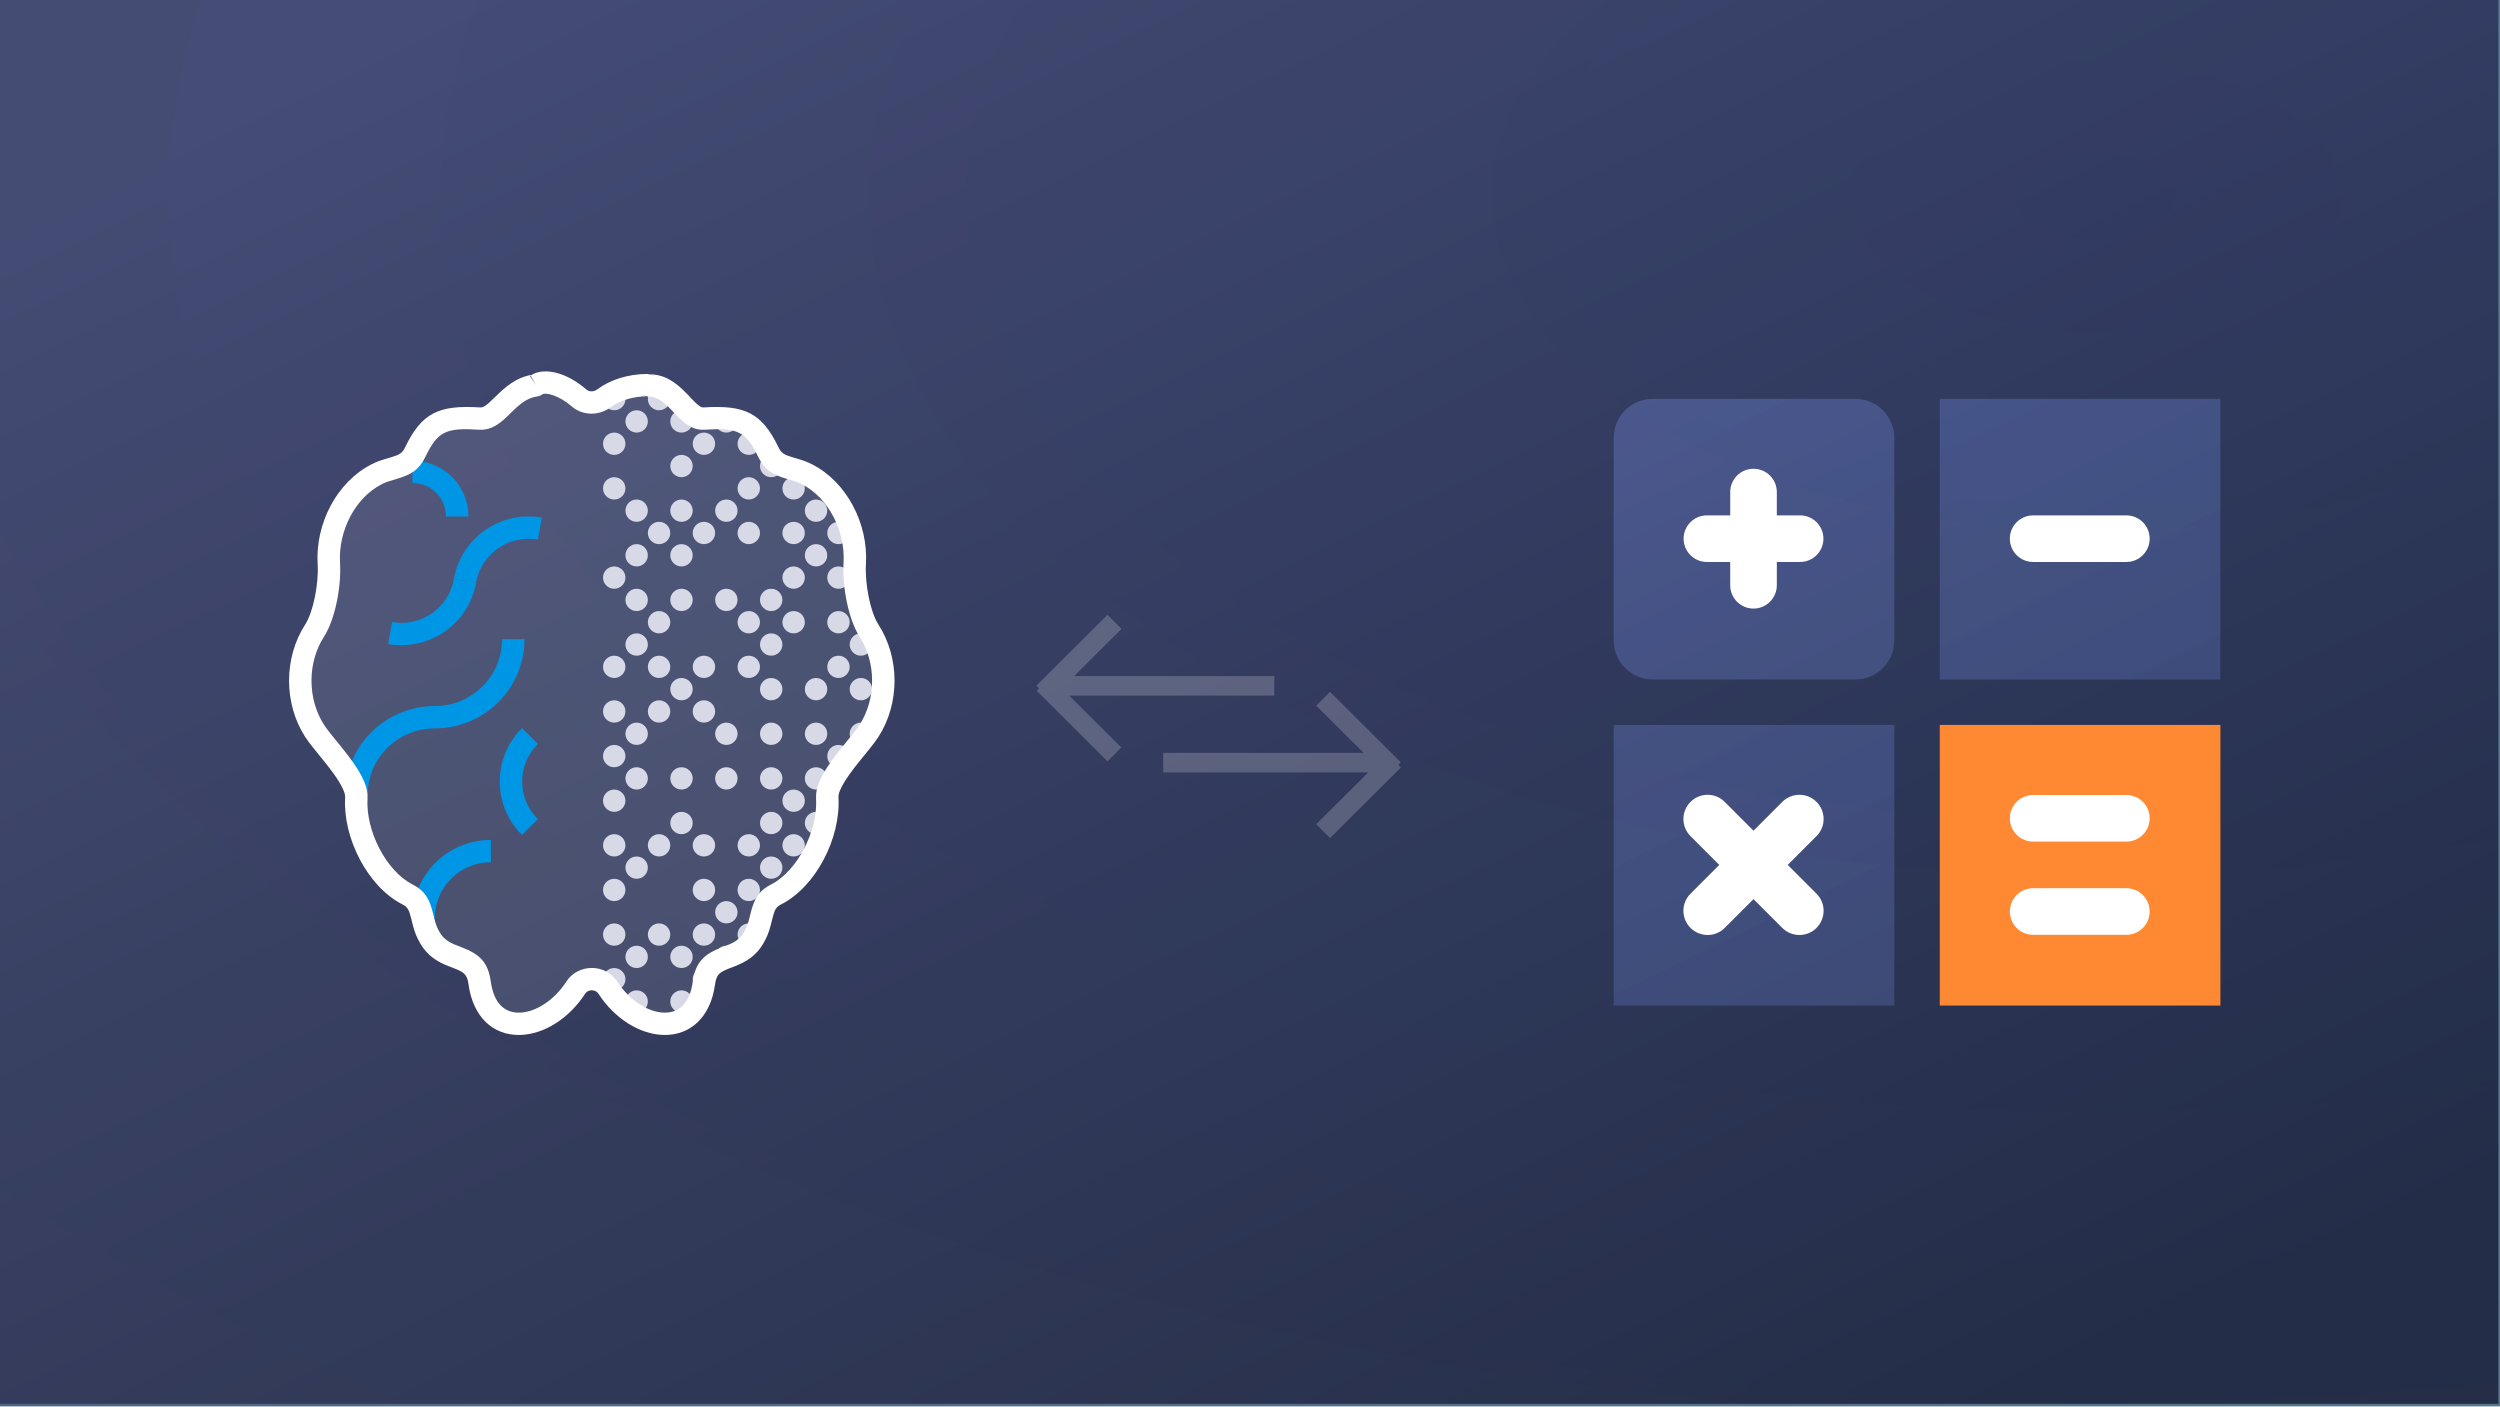
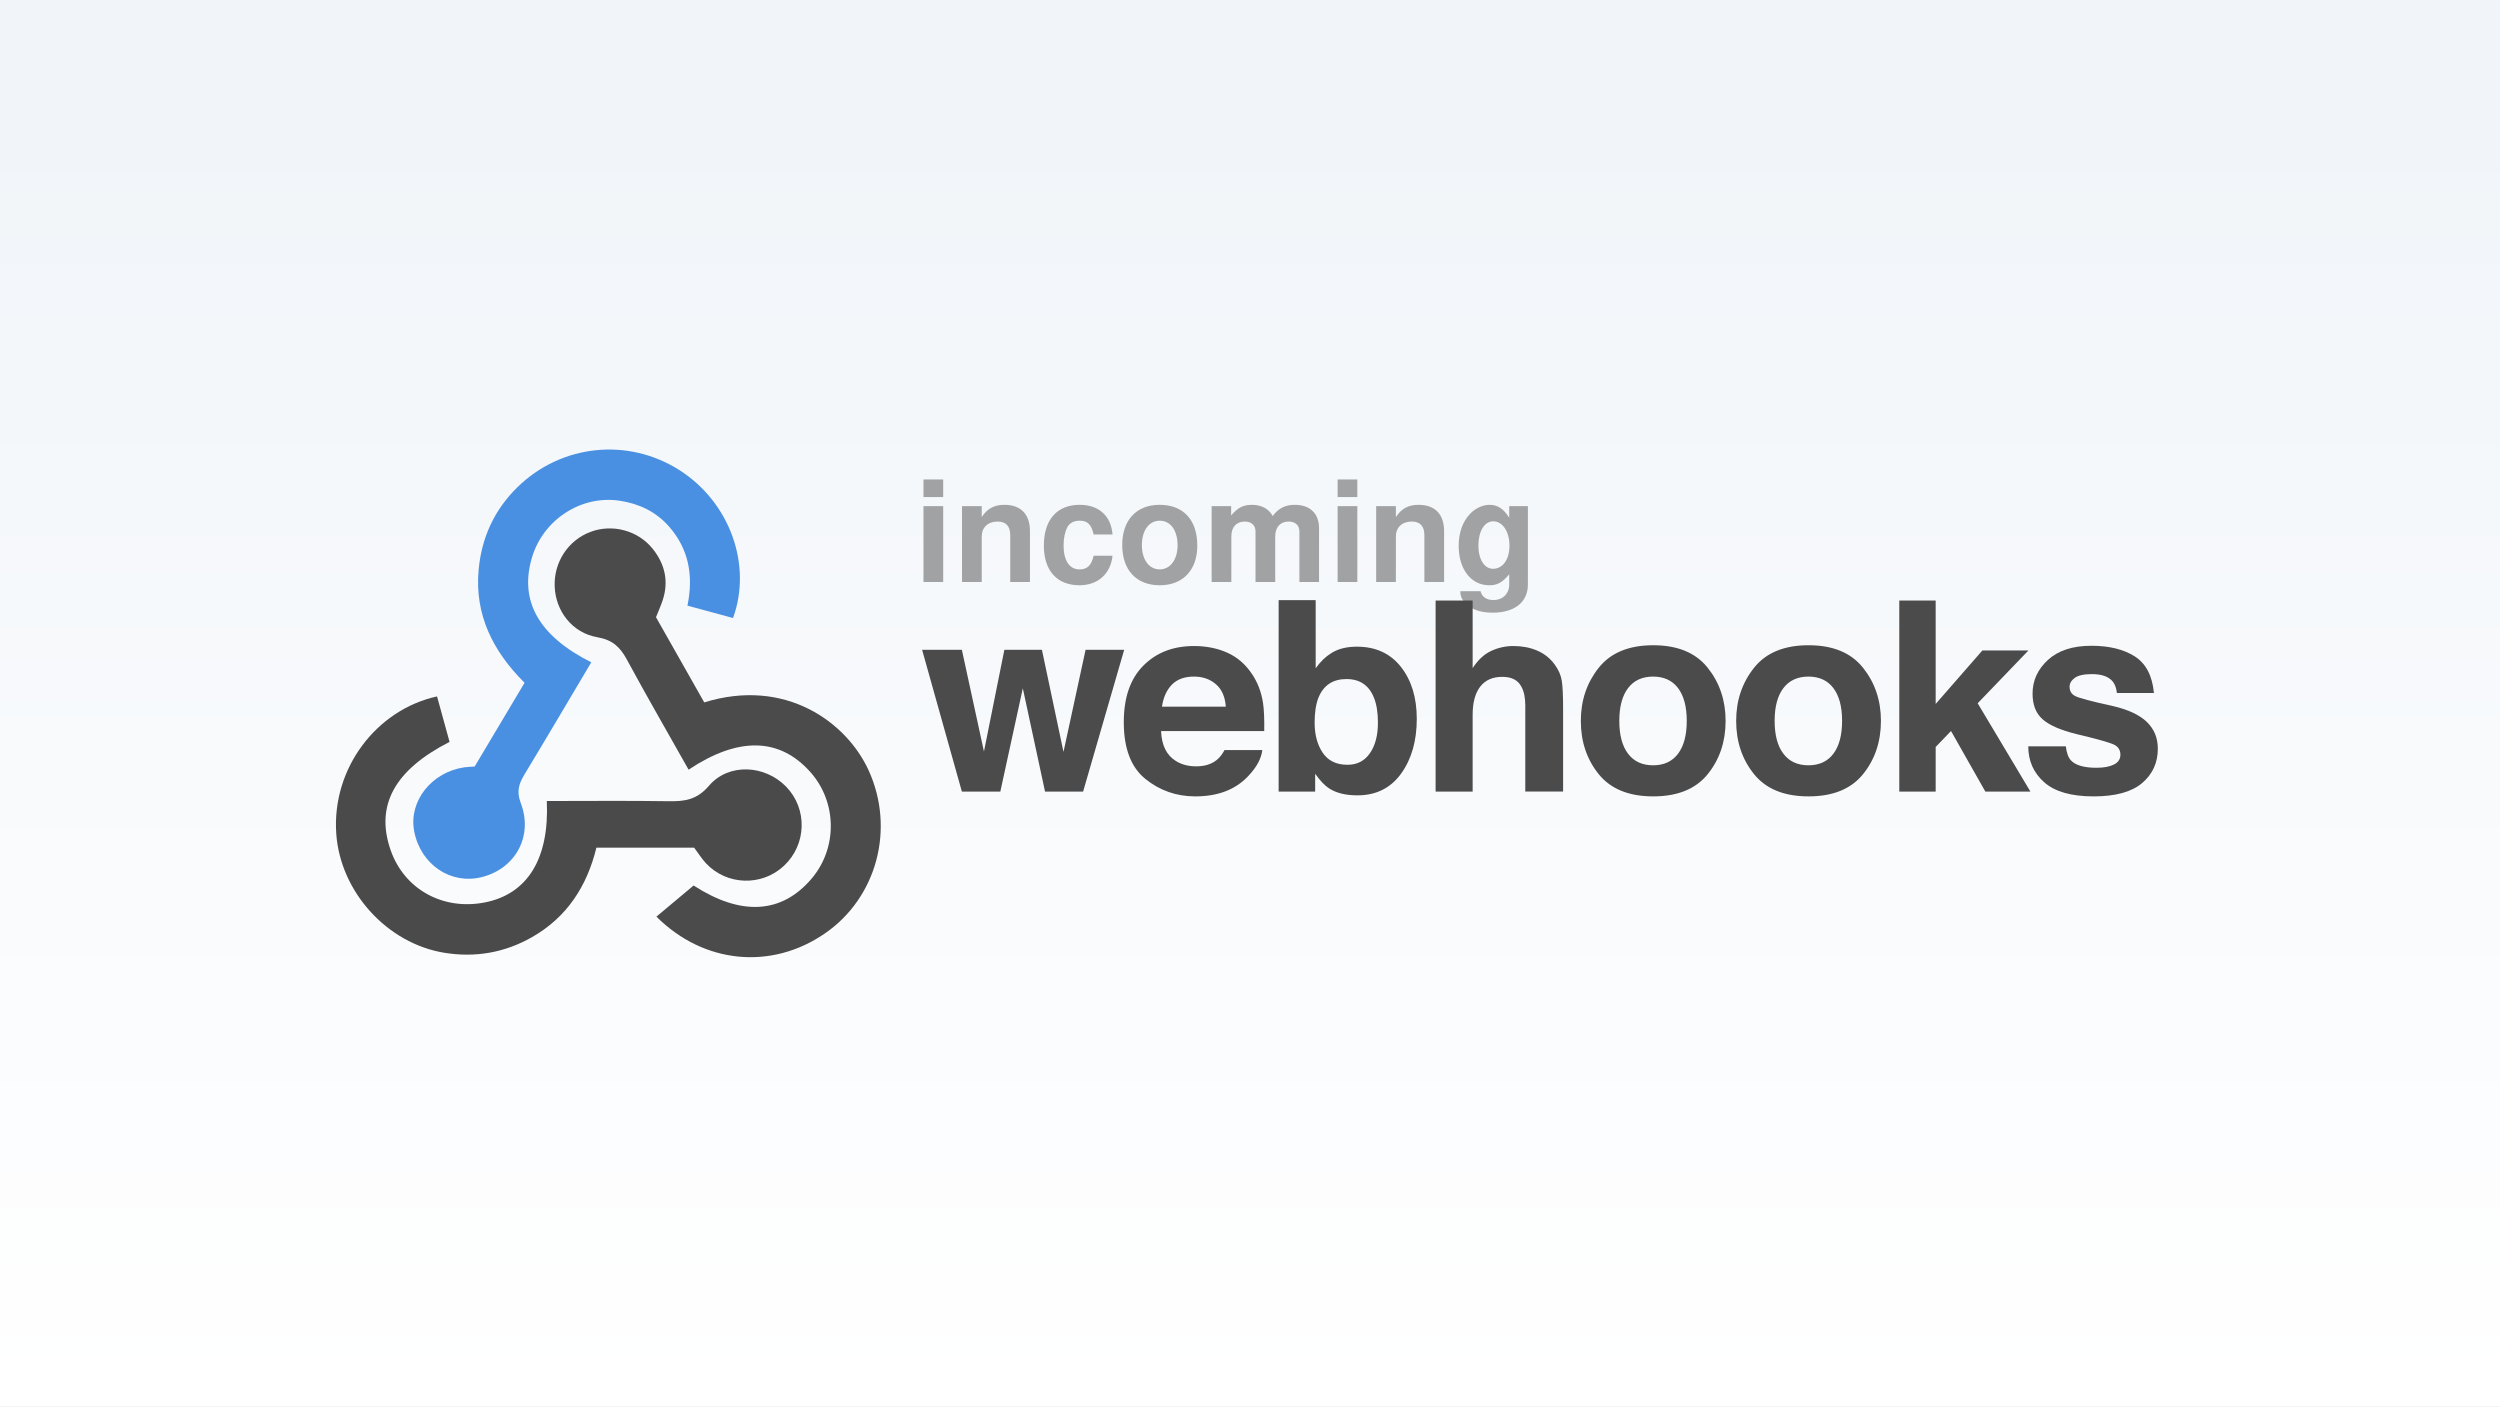
- <svg xmlns="http://www.w3.org/2000/svg" width="640px" height="360px" viewBox="0 0 640 360" version="1.1">
+ <svg xmlns="http://www.w3.org/2000/svg" xmlns:xlink="http://www.w3.org/1999/xlink" width="640" height="360" viewBox="0 0 640 360">
  <defs>
-     <radialGradient cx="-7.106%" cy="146.844%" fx="-7.106%" fy="146.844%" r="118.172%" id="radialGradient-1">
-       <stop stop-color="#4BC2B8" offset="0%" />
-       <stop stop-color="#25A4D5" offset="100%" />
-     </radialGradient>
-     <radialGradient cx="0%" cy="100%" fx="0%" fy="100%" r="213.705%" id="radialGradient-2">
-       <stop stop-color="#009AD9" offset="0%" />
-       <stop stop-color="#11E6FF" offset="100%" />
-     </radialGradient>
-     <linearGradient x1="14.22%" y1="2.982%" x2="91.353%" y2="90.862%" id="linearGradient-3">
-       <stop stop-color="#48416C" offset="0%" />
-       <stop stop-color="#231F3A" offset="100%" />
+     <linearGradient id="picture-b" x1="50%" x2="50%" y1="100%" y2="8.717%">
+       <stop offset="0%" stop-color="#FFF" />
+       <stop offset="100%" stop-color="#F1F5F9" />
    </linearGradient>
-     <radialGradient cx="83.589%" cy="13.734%" fx="83.589%" fy="13.734%" r="148.018%" id="radialGradient-4">
-       <stop stop-color="#049CD6" offset="0%" />
-       <stop stop-color="#4BC2B8" offset="100%" />
-     </radialGradient>
+     <rect id="picture-a" width="640" height="360" />
  </defs>
-   <g id="Ships" stroke="none" stroke-width="1" fill="none" fill-rule="evenodd">
-     <g id="processor">
-       <rect id="B" fill="url(#radialGradient-2)" x="0" y="0" width="640" height="360" />
-       <rect id="B-Copy" fill="#A82E2E" opacity="0.5" x="0" y="0" width="640" height="360" />
-       <g id="Group-3">
-         <rect id="Rectangle-1" fill="url(#linearGradient-3)" x="0" y="0" width="639.584" height="359.376" />
-         <rect id="Rectangle-1-Copy" fill="url(#radialGradient-4)" opacity="0.1" x="0" y="0" width="639.584" height="359.376" />
-       </g>
-       <g id="calculator-2" transform="translate(413, 102)">
-         <g id="Layer_1">
-           <g id="Button" transform="translate(0.106908, 0.106908)">
-             <rect id="Rectangle-104" fill="#B8B8B8" style="mix-blend-mode: overlay;" x="0" y="83.474" width="71.842" height="71.842" />
-             <rect id="Rectangle-104-Copy" fill="#B8B8B8" style="mix-blend-mode: overlay;" x="0" y="0" width="71.842" height="71.842" rx="10" />
-             <rect id="Rectangle-104-Copy-2" fill="#B8B8B8" style="mix-blend-mode: overlay;" x="83.474" y="0" width="71.842" height="71.842" />
-             <rect id="Rectangle-104-Copy-3" fill="#FF8833" x="83.474" y="83.474" width="71.842" height="71.842" />
-           </g>
-           <g id="_x2B__x5F_x" transform="translate(17.7574, 18.00329)" fill="#FFFFFF">
-             <path d="M6.211,23.862 L12.177,23.862 L12.177,29.827 C12.177,33.12 14.849,35.793 18.142,35.793 C21.435,35.793 24.108,33.12 24.108,29.827 L24.108,23.862 L30.073,23.862 C33.366,23.862 36.039,21.189 36.039,17.896 C36.039,14.603 33.366,11.931 30.073,11.931 L24.108,11.931 L24.108,5.965 C24.108,2.673 21.435,0 18.142,0 C14.849,0 12.177,2.673 12.177,5.965 L12.177,11.931 L6.211,11.931 C2.918,11.931 0.246,14.603 0.246,17.896 C0.246,21.189 2.918,23.862 6.211,23.862 L6.211,23.862 Z M34.273,85.282 C31.851,82.86 27.926,82.86 25.507,85.282 L18.142,92.65 L10.775,85.282 C8.353,82.86 4.431,82.86 2.012,85.282 C-0.407,87.704 -0.41,91.626 2.012,94.045 L9.379,101.413 L2.012,108.78 C-0.41,111.199 -0.41,115.121 2.012,117.543 C4.434,119.962 8.356,119.962 10.775,117.543 L18.142,110.176 L25.507,117.543 C27.929,119.962 31.854,119.962 34.273,117.543 C36.692,115.118 36.692,111.196 34.273,108.78 L26.906,101.413 L34.273,94.045 C36.692,91.626 36.692,87.701 34.273,85.282 L34.273,85.282 Z M113.59,11.931 L89.728,11.931 C86.435,11.931 83.762,14.603 83.762,17.896 C83.762,21.189 86.435,23.862 89.728,23.862 L113.59,23.862 C116.883,23.862 119.555,21.189 119.555,17.896 C119.555,14.603 116.883,11.931 113.59,11.931 L113.59,11.931 Z" id="Shape" />
-           </g>
-           <g id="_x3D_" transform="translate(101.5197, 101.5197)" fill="#FFFFFF">
-             <path d="M5.965,11.931 L29.827,11.931 C33.12,11.931 35.793,9.258 35.793,5.965 C35.793,2.673 33.12,0 29.827,0 L5.965,0 C2.673,0 0,2.673 0,5.965 C0,9.258 2.673,11.931 5.965,11.931 L5.965,11.931 Z M29.827,23.862 L5.965,23.862 C2.673,23.862 0,26.534 0,29.827 C0,33.12 2.673,35.793 5.965,35.793 L29.827,35.793 C33.12,35.793 35.793,33.12 35.793,29.827 C35.793,26.534 33.12,23.862 29.827,23.862 L29.827,23.862 Z" id="Shape" />
-           </g>
-         </g>
-       </g>
-       <g id="Group-7" opacity="0.2" transform="translate(267, 159)" stroke="#FFFFFF" stroke-width="5">
-         <path d="M28,47.802 L28,-9.645" id="Path" transform="translate(30.5, 19.07839) rotate(-270) translate(-30.5, -19.07839) " />
-         <path d="M18.252,18.323 L0.18,0.181" id="Path" transform="translate(9.215697, 9.25196) rotate(-270) translate(-9.215697, -9.25196) " />
-         <path d="M18.252,16.025 L0.18,34.166" id="Path" transform="translate(9.215697, 25.09519) rotate(-270) translate(-9.215697, -25.09519) " />
-         <path d="M18.252,18.323 L0.18,0.181" id="Path" transform="translate(9.215697, 9.25196) rotate(-270) translate(-9.215697, -9.25196) " />
-         <path d="M57,10.008 L57,67.455" id="Path" transform="translate(59.5, 38.73124) rotate(-270) translate(-59.5, -38.73124) " />
-         <path d="M71.748,37.975 L89.82,19.834" id="Path" transform="translate(80.7843, 28.90481) rotate(-270) translate(-80.7843, -28.90481) " />
-         <path d="M71.748,35.677 L89.82,53.819" id="Path" transform="translate(80.7843, 44.74804) rotate(-270) translate(-80.7843, -44.74804) " />
-       </g>
-       <g id="Brain" transform="translate(74, 95)">
-         <path d="M148.453,92.116 C145.792,96.231 137.476,104.321 137.778,109.25 C138.332,118.343 132.686,129.883 124.746,133.938 C120.441,136.137 121.577,139.721 119.439,144.141 C115.492,152.303 107.415,147.931 106.204,156.669 C104.154,171.436 89.033,169.306 81.602,157.829 C79.719,154.927 75.281,154.927 73.398,157.829 C65.967,169.306 50.846,171.436 48.796,156.669 C47.582,147.931 39.508,152.303 35.561,144.141 C33.423,139.721 34.559,136.137 30.254,133.938 C22.314,129.883 16.668,118.343 17.222,109.25 C17.521,104.321 9.205,96.231 6.547,92.116 C1.645,84.525 1.645,74.005 6.547,66.414 C9.205,62.299 10.483,54.209 10.184,49.28 C9.63,40.187 14.432,30.489 22.375,26.434 C26.677,24.235 30.165,25.146 32.306,20.722 C36.25,12.564 39.947,11.587 48.796,12.155 C53.593,12.464 55.734,4.779 63.148,3.654 C63.185,3.648 63.211,3.608 63.246,3.588 C65.864,1.823 70.838,3.916 74.162,6.821 C76.025,8.446 78.7,8.42 80.675,6.932 C83.321,4.942 87.357,3.588 91.754,3.588 C91.794,3.588 91.812,3.654 91.852,3.654 C99.266,3.654 101.407,12.464 106.204,12.155 C115.053,11.587 118.75,12.564 122.694,20.722 C124.835,25.146 128.323,24.235 132.625,26.434 C140.568,30.489 145.37,40.187 144.816,49.28 C144.517,54.209 145.792,62.299 148.453,66.414 C153.355,74.005 153.355,84.525 148.453,92.116 L148.453,92.116 L148.453,92.116 Z" id="Fill-41" fill="#FFFFFF" opacity="0.1" />
-         <g id="Group" transform="translate(14.25866, 22.63032)" fill="#0096E6">
-           <path d="M23.056,117.384 C23.056,109.492 29.475,103.106 37.408,103.106 L37.408,97.394 C26.305,97.394 17.315,106.338 17.315,117.384 L23.056,117.384 L23.056,117.384 Z" id="Path" />
-           <path d="M31.667,14.578 C31.667,6.687 25.247,0.3 17.315,0.3 L17.315,6.011 C22.077,6.011 25.927,9.841 25.927,14.578 L31.667,14.578 L31.667,14.578 Z" id="Path" />
-           <path d="M5.834,85.971 C5.834,76.5 13.536,68.837 23.056,68.837 C35.747,68.837 46.019,58.617 46.019,45.991 L40.278,45.991 C40.278,55.463 32.576,63.126 23.056,63.126 C10.365,63.126 0.093,73.345 0.093,85.971 L5.834,85.971 L5.834,85.971 Z" id="Path" />
-           <path d="M45.373,68.777 C37.779,76.332 37.779,88.558 45.373,96.11 L49.432,92.071 C44.081,86.749 44.081,78.14 49.432,72.815 L45.373,68.777 L45.373,68.777 Z" id="Path" />
-           <path d="M50.445,14.872 C39.87,13.026 29.809,20.045 27.953,30.565 L33.607,31.552 C34.915,24.14 42,19.197 49.453,20.498 L50.445,14.872 L50.445,14.872 Z" id="Path" />
-           <path d="M11.112,47.245 C21.686,49.094 31.748,42.074 33.607,31.553 L27.953,30.564 C26.643,37.979 19.557,42.923 12.106,41.619 L11.112,47.245 L11.112,47.245 Z" id="Path" />
-         </g>
-         <g id="Group-2" transform="translate(80.18398, 3.90484)" fill="#D8D9E7">
-           <path d="M23.149,157.479 C23.149,155.9 21.863,154.624 20.279,154.624 C18.695,154.624 17.409,155.9 17.409,157.479 C17.409,159.056 18.695,160.332 20.279,160.332 C21.863,160.332 23.149,159.056 23.149,157.479 Z M11.668,157.479 C11.668,155.9 10.382,154.624 8.797,154.624 C7.213,154.624 5.927,155.9 5.927,157.479 C5.927,159.056 7.213,160.332 8.797,160.332 C10.382,160.332 11.668,159.056 11.668,157.479 Z M28.89,151.765 C28.89,150.189 27.604,148.912 26.02,148.912 C24.435,148.912 23.149,150.189 23.149,151.765 C23.149,153.344 24.435,154.624 26.02,154.624 C27.604,154.624 28.89,153.344 28.89,151.765 Z M5.927,151.765 C5.927,150.189 4.641,148.912 3.057,148.912 C1.472,148.912 0.186,150.189 0.186,151.765 C0.186,153.344 1.472,154.624 3.057,154.624 C4.641,154.624 5.927,153.344 5.927,151.765 Z M23.149,146.056 C23.149,144.477 21.863,143.198 20.279,143.198 C18.695,143.198 17.409,144.477 17.409,146.056 C17.409,147.633 18.695,148.912 20.279,148.912 C21.863,148.912 23.149,147.633 23.149,146.056 Z M11.668,146.056 C11.668,144.477 10.382,143.198 8.797,143.198 C7.213,143.198 5.927,144.477 5.927,146.056 C5.927,147.633 7.213,148.912 8.797,148.912 C10.382,148.912 11.668,147.633 11.668,146.056 Z M17.409,140.345 C17.409,138.766 16.123,137.489 14.538,137.489 C12.954,137.489 11.668,138.766 11.668,140.345 C11.668,141.921 12.954,143.198 14.538,143.198 C16.123,143.198 17.409,141.921 17.409,140.345 Z M28.89,140.345 C28.89,138.766 27.604,137.489 26.02,137.489 C24.435,137.489 23.149,138.766 23.149,140.345 C23.149,141.921 24.435,143.198 26.02,143.198 C27.604,143.198 28.89,141.921 28.89,140.345 Z M5.927,140.345 C5.927,138.766 4.641,137.489 3.057,137.489 C1.472,137.489 0.186,138.766 0.186,140.345 C0.186,141.921 1.472,143.198 3.057,143.198 C4.641,143.198 5.927,141.921 5.927,140.345 Z M28.89,128.922 C28.89,127.343 27.604,126.064 26.02,126.064 C24.435,126.064 23.149,127.343 23.149,128.922 C23.149,130.498 24.435,131.778 26.02,131.778 C27.604,131.778 28.89,130.498 28.89,128.922 Z M5.927,128.922 C5.927,127.343 4.641,126.064 3.057,126.064 C1.472,126.064 0.186,127.343 0.186,128.922 C0.186,130.498 1.472,131.778 3.057,131.778 C4.641,131.778 5.927,130.498 5.927,128.922 Z M11.668,123.211 C11.668,121.631 10.382,120.355 8.797,120.355 C7.213,120.355 5.927,121.631 5.927,123.211 C5.927,124.787 7.213,126.064 8.797,126.064 C10.382,126.064 11.668,124.787 11.668,123.211 Z M17.409,117.496 C17.409,115.92 16.123,114.643 14.538,114.643 C12.954,114.643 11.668,115.92 11.668,117.496 C11.668,119.076 12.954,120.355 14.538,120.355 C16.123,120.355 17.409,119.076 17.409,117.496 Z M28.89,117.496 C28.89,115.92 27.604,114.643 26.02,114.643 C24.435,114.643 23.149,115.92 23.149,117.496 C23.149,119.076 24.435,120.355 26.02,120.355 C27.604,120.355 28.89,119.076 28.89,117.496 Z M5.927,117.496 C5.927,115.92 4.641,114.643 3.057,114.643 C1.472,114.643 0.186,115.92 0.186,117.496 C0.186,119.076 1.472,120.355 3.057,120.355 C4.641,120.355 5.927,119.076 5.927,117.496 Z M23.149,111.788 C23.149,110.209 21.863,108.929 20.279,108.929 C18.695,108.929 17.409,110.209 17.409,111.788 C17.409,113.364 18.695,114.643 20.279,114.643 C21.863,114.643 23.149,113.364 23.149,111.788 Z M5.927,106.076 C5.927,104.497 4.641,103.221 3.057,103.221 C1.472,103.221 0.186,104.497 0.186,106.076 C0.186,107.653 1.472,108.929 3.057,108.929 C4.641,108.929 5.927,107.653 5.927,106.076 Z M23.149,100.362 C23.149,98.786 21.863,97.509 20.279,97.509 C18.695,97.509 17.409,98.786 17.409,100.362 C17.409,101.941 18.695,103.221 20.279,103.221 C21.863,103.221 23.149,101.941 23.149,100.362 Z M11.668,100.362 C11.668,98.786 10.382,97.509 8.797,97.509 C7.213,97.509 5.927,98.786 5.927,100.362 C5.927,101.941 7.213,103.221 8.797,103.221 C10.382,103.221 11.668,101.941 11.668,100.362 Z M5.927,94.653 C5.927,93.074 4.641,91.795 3.057,91.795 C1.472,91.795 0.186,93.074 0.186,94.653 C0.186,96.23 1.472,97.509 3.057,97.509 C4.641,97.509 5.927,96.23 5.927,94.653 Z M11.668,88.942 C11.668,87.363 10.382,86.086 8.797,86.086 C7.213,86.086 5.927,87.363 5.927,88.942 C5.927,90.518 7.213,91.795 8.797,91.795 C10.382,91.795 11.668,90.518 11.668,88.942 Z M17.409,83.228 C17.409,81.651 16.123,80.375 14.538,80.375 C12.954,80.375 11.668,81.651 11.668,83.228 C11.668,84.807 12.954,86.086 14.538,86.086 C16.123,86.086 17.409,84.807 17.409,83.228 Z M28.89,83.228 C28.89,81.651 27.604,80.375 26.02,80.375 C24.435,80.375 23.149,81.651 23.149,83.228 C23.149,84.807 24.435,86.086 26.02,86.086 C27.604,86.086 28.89,84.807 28.89,83.228 Z M5.927,83.228 C5.927,81.651 4.641,80.375 3.057,80.375 C1.472,80.375 0.186,81.651 0.186,83.228 C0.186,84.807 1.472,86.086 3.057,86.086 C4.641,86.086 5.927,84.807 5.927,83.228 Z M23.149,77.519 C23.149,75.94 21.863,74.66 20.279,74.66 C18.695,74.66 17.409,75.94 17.409,77.519 C17.409,79.095 18.695,80.375 20.279,80.375 C21.863,80.375 23.149,79.095 23.149,77.519 Z M17.409,71.807 C17.409,70.228 16.123,68.952 14.538,68.952 C12.954,68.952 11.668,70.228 11.668,71.807 C11.668,73.384 12.954,74.66 14.538,74.66 C16.123,74.66 17.409,73.384 17.409,71.807 Z M28.89,71.807 C28.89,70.228 27.604,68.952 26.02,68.952 C24.435,68.952 23.149,70.228 23.149,71.807 C23.149,73.384 24.435,74.66 26.02,74.66 C27.604,74.66 28.89,73.384 28.89,71.807 Z M5.927,71.807 C5.927,70.228 4.641,68.952 3.057,68.952 C1.472,68.952 0.186,70.228 0.186,71.807 C0.186,73.384 1.472,74.66 3.057,74.66 C4.641,74.66 5.927,73.384 5.927,71.807 Z M11.668,66.093 C11.668,64.517 10.382,63.24 8.797,63.24 C7.213,63.24 5.927,64.517 5.927,66.093 C5.927,67.672 7.213,68.952 8.797,68.952 C10.382,68.952 11.668,67.672 11.668,66.093 Z M17.409,60.385 C17.409,58.805 16.123,57.526 14.538,57.526 C12.954,57.526 11.668,58.805 11.668,60.385 C11.668,61.961 12.954,63.24 14.538,63.24 C16.123,63.24 17.409,61.961 17.409,60.385 Z M23.149,54.673 C23.149,53.094 21.863,51.817 20.279,51.817 C18.695,51.817 17.409,53.094 17.409,54.673 C17.409,56.249 18.695,57.526 20.279,57.526 C21.863,57.526 23.149,56.249 23.149,54.673 Z M11.668,54.673 C11.668,53.094 10.382,51.817 8.797,51.817 C7.213,51.817 5.927,53.094 5.927,54.673 C5.927,56.249 7.213,57.526 8.797,57.526 C10.382,57.526 11.668,56.249 11.668,54.673 Z M5.927,48.959 C5.927,47.382 4.641,46.106 3.057,46.106 C1.472,46.106 0.186,47.382 0.186,48.959 C0.186,50.538 1.472,51.817 3.057,51.817 C4.641,51.817 5.927,50.538 5.927,48.959 Z M23.149,43.25 C23.149,41.671 21.863,40.392 20.279,40.392 C18.695,40.392 17.409,41.671 17.409,43.25 C17.409,44.827 18.695,46.106 20.279,46.106 C21.863,46.106 23.149,44.827 23.149,43.25 Z M11.668,43.25 C11.668,41.671 10.382,40.392 8.797,40.392 C7.213,40.392 5.927,41.671 5.927,43.25 C5.927,44.827 7.213,46.106 8.797,46.106 C10.382,46.106 11.668,44.827 11.668,43.25 Z M17.409,37.539 C17.409,35.959 16.123,34.683 14.538,34.683 C12.954,34.683 11.668,35.959 11.668,37.539 C11.668,39.115 12.954,40.392 14.538,40.392 C16.123,40.392 17.409,39.115 17.409,37.539 Z M28.89,37.539 C28.89,35.959 27.604,34.683 26.02,34.683 C24.435,34.683 23.149,35.959 23.149,37.539 C23.149,39.115 24.435,40.392 26.02,40.392 C27.604,40.392 28.89,39.115 28.89,37.539 Z M23.149,31.824 C23.149,30.248 21.863,28.972 20.279,28.972 C18.695,28.972 17.409,30.248 17.409,31.824 C17.409,33.404 18.695,34.683 20.279,34.683 C21.863,34.683 23.149,33.404 23.149,31.824 Z M11.668,31.824 C11.668,30.248 10.382,28.972 8.797,28.972 C7.213,28.972 5.927,30.248 5.927,31.824 C5.927,33.404 7.213,34.683 8.797,34.683 C10.382,34.683 11.668,33.404 11.668,31.824 Z M5.927,26.116 C5.927,24.537 4.641,23.257 3.057,23.257 C1.472,23.257 0.186,24.537 0.186,26.116 C0.186,27.692 1.472,28.972 3.057,28.972 C4.641,28.972 5.927,27.692 5.927,26.116 Z M23.149,20.404 C23.149,18.825 21.863,17.549 20.279,17.549 C18.695,17.549 17.409,18.825 17.409,20.404 C17.409,21.981 18.695,23.257 20.279,23.257 C21.863,23.257 23.149,21.981 23.149,20.404 Z M28.89,14.69 C28.89,13.114 27.604,11.837 26.02,11.837 C24.435,11.837 23.149,13.114 23.149,14.69 C23.149,16.269 24.435,17.549 26.02,17.549 C27.604,17.549 28.89,16.269 28.89,14.69 Z M5.927,14.69 C5.927,13.114 4.641,11.837 3.057,11.837 C1.472,11.837 0.186,13.114 0.186,14.69 C0.186,16.269 1.472,17.549 3.057,17.549 C4.641,17.549 5.927,16.269 5.927,14.69 Z M23.149,8.981 C23.149,7.402 21.863,6.123 20.279,6.123 C18.695,6.123 17.409,7.402 17.409,8.981 C17.409,10.558 18.695,11.837 20.279,11.837 C21.863,11.837 23.149,10.558 23.149,8.981 Z M11.668,8.981 C11.668,7.402 10.382,6.123 8.797,6.123 C7.213,6.123 5.927,7.402 5.927,8.981 C5.927,10.558 7.213,11.837 8.797,11.837 C10.382,11.837 11.668,10.558 11.668,8.981 Z M17.409,3.27 C17.409,1.691 16.123,0.414 14.538,0.414 C12.954,0.414 11.668,1.691 11.668,3.27 C11.668,4.846 12.954,6.123 14.538,6.123 C16.123,6.123 17.409,4.846 17.409,3.27 Z M5.927,3.27 C5.927,1.691 4.641,0.414 3.057,0.414 C1.472,0.414 0.186,1.691 0.186,3.27 C0.186,4.846 1.472,6.123 3.057,6.123 C4.641,6.123 5.927,4.846 5.927,3.27 Z M34.631,146.056 C34.631,144.477 33.345,143.198 31.76,143.198 C30.176,143.198 28.89,144.477 28.89,146.056 C28.89,147.633 30.176,148.912 31.76,148.912 C33.345,148.912 34.631,147.633 34.631,146.056 Z M40.372,140.345 C40.372,138.766 39.086,137.489 37.501,137.489 C35.917,137.489 34.631,138.766 34.631,140.345 C34.631,141.921 35.917,143.198 37.501,143.198 C39.086,143.198 40.372,141.921 40.372,140.345 Z M34.631,134.631 C34.631,133.054 33.345,131.778 31.76,131.778 C30.176,131.778 28.89,133.054 28.89,134.631 C28.89,136.21 30.176,137.489 31.76,137.489 C33.345,137.489 34.631,136.21 34.631,134.631 Z M40.372,128.922 C40.372,127.343 39.086,126.064 37.501,126.064 C35.917,126.064 34.631,127.343 34.631,128.922 C34.631,130.498 35.917,131.778 37.501,131.778 C39.086,131.778 40.372,130.498 40.372,128.922 Z M46.112,123.211 C46.112,121.631 44.826,120.355 43.242,120.355 C41.657,120.355 40.372,121.631 40.372,123.211 C40.372,124.787 41.657,126.064 43.242,126.064 C44.826,126.064 46.112,124.787 46.112,123.211 Z M51.853,117.496 C51.853,115.92 50.567,114.643 48.983,114.643 C47.398,114.643 46.112,115.92 46.112,117.496 C46.112,119.076 47.398,120.355 48.983,120.355 C50.567,120.355 51.853,119.076 51.853,117.496 Z M40.372,117.496 C40.372,115.92 39.086,114.643 37.501,114.643 C35.917,114.643 34.631,115.92 34.631,117.496 C34.631,119.076 35.917,120.355 37.501,120.355 C39.086,120.355 40.372,119.076 40.372,117.496 Z M46.112,111.788 C46.112,110.209 44.826,108.929 43.242,108.929 C41.657,108.929 40.372,110.209 40.372,111.788 C40.372,113.364 41.657,114.643 43.242,114.643 C44.826,114.643 46.112,113.364 46.112,111.788 Z M57.594,111.788 C57.594,110.209 56.308,108.929 54.723,108.929 C53.139,108.929 51.853,110.209 51.853,111.788 C51.853,113.364 53.139,114.643 54.723,114.643 C56.308,114.643 57.594,113.364 57.594,111.788 Z M51.853,106.076 C51.853,104.497 50.567,103.221 48.983,103.221 C47.398,103.221 46.112,104.497 46.112,106.076 C46.112,107.653 47.398,108.929 48.983,108.929 C50.567,108.929 51.853,107.653 51.853,106.076 Z M46.112,100.362 C46.112,98.786 44.826,97.509 43.242,97.509 C41.657,97.509 40.372,98.786 40.372,100.362 C40.372,101.941 41.657,103.221 43.242,103.221 C44.826,103.221 46.112,101.941 46.112,100.362 Z M57.594,100.362 C57.594,98.786 56.308,97.509 54.723,97.509 C53.139,97.509 51.853,98.786 51.853,100.362 C51.853,101.941 53.139,103.221 54.723,103.221 C56.308,103.221 57.594,101.941 57.594,100.362 Z M34.631,100.362 C34.631,98.786 33.345,97.509 31.76,97.509 C30.176,97.509 28.89,98.786 28.89,100.362 C28.89,101.941 30.176,103.221 31.76,103.221 C33.345,103.221 34.631,101.941 34.631,100.362 Z M46.112,88.942 C46.112,87.363 44.826,86.086 43.242,86.086 C41.657,86.086 40.372,87.363 40.372,88.942 C40.372,90.518 41.657,91.795 43.242,91.795 C44.826,91.795 46.112,90.518 46.112,88.942 Z M57.594,88.942 C57.594,87.363 56.308,86.086 54.723,86.086 C53.139,86.086 51.853,87.363 51.853,88.942 C51.853,90.518 53.139,91.795 54.723,91.795 C56.308,91.795 57.594,90.518 57.594,88.942 Z M34.631,88.942 C34.631,87.363 33.345,86.086 31.76,86.086 C30.176,86.086 28.89,87.363 28.89,88.942 C28.89,90.518 30.176,91.795 31.76,91.795 C33.345,91.795 34.631,90.518 34.631,88.942 Z M46.112,77.519 C46.112,75.94 44.826,74.66 43.242,74.66 C41.657,74.66 40.372,75.94 40.372,77.519 C40.372,79.095 41.657,80.375 43.242,80.375 C44.826,80.375 46.112,79.095 46.112,77.519 Z M57.594,77.519 C57.594,75.94 56.308,74.66 54.723,74.66 C53.139,74.66 51.853,75.94 51.853,77.519 C51.853,79.095 53.139,80.375 54.723,80.375 C56.308,80.375 57.594,79.095 57.594,77.519 Z M40.372,71.807 C40.372,70.228 39.086,68.952 37.501,68.952 C35.917,68.952 34.631,70.228 34.631,71.807 C34.631,73.384 35.917,74.66 37.501,74.66 C39.086,74.66 40.372,73.384 40.372,71.807 Z M46.112,66.093 C46.112,64.517 44.826,63.24 43.242,63.24 C41.657,63.24 40.372,64.517 40.372,66.093 C40.372,67.672 41.657,68.952 43.242,68.952 C44.826,68.952 46.112,67.672 46.112,66.093 Z M51.853,60.385 C51.853,58.805 50.567,57.526 48.983,57.526 C47.398,57.526 46.112,58.805 46.112,60.385 C46.112,61.961 47.398,63.24 48.983,63.24 C50.567,63.24 51.853,61.961 51.853,60.385 Z M40.372,60.385 C40.372,58.805 39.086,57.526 37.501,57.526 C35.917,57.526 34.631,58.805 34.631,60.385 C34.631,61.961 35.917,63.24 37.501,63.24 C39.086,63.24 40.372,61.961 40.372,60.385 Z M46.112,54.673 C46.112,53.094 44.826,51.817 43.242,51.817 C41.657,51.817 40.372,53.094 40.372,54.673 C40.372,56.249 41.657,57.526 43.242,57.526 C44.826,57.526 46.112,56.249 46.112,54.673 Z M34.631,54.673 C34.631,53.094 33.345,51.817 31.76,51.817 C30.176,51.817 28.89,53.094 28.89,54.673 C28.89,56.249 30.176,57.526 31.76,57.526 C33.345,57.526 34.631,56.249 34.631,54.673 Z M51.853,48.959 C51.853,47.382 50.567,46.106 48.983,46.106 C47.398,46.106 46.112,47.382 46.112,48.959 C46.112,50.538 47.398,51.817 48.983,51.817 C50.567,51.817 51.853,50.538 51.853,48.959 Z M57.594,43.25 C57.594,41.671 56.308,40.392 54.723,40.392 C53.139,40.392 51.853,41.671 51.853,43.25 C51.853,44.827 53.139,46.106 54.723,46.106 C56.308,46.106 57.594,44.827 57.594,43.25 Z M51.853,37.539 C51.853,35.959 50.567,34.683 48.983,34.683 C47.398,34.683 46.112,35.959 46.112,37.539 C46.112,39.115 47.398,40.392 48.983,40.392 C50.567,40.392 51.853,39.115 51.853,37.539 Z M40.372,37.539 C40.372,35.959 39.086,34.683 37.501,34.683 C35.917,34.683 34.631,35.959 34.631,37.539 C34.631,39.115 35.917,40.392 37.501,40.392 C39.086,40.392 40.372,39.115 40.372,37.539 Z M57.594,31.824 C57.594,30.248 56.308,28.972 54.723,28.972 C53.139,28.972 51.853,30.248 51.853,31.824 C51.853,33.404 53.139,34.683 54.723,34.683 C56.308,34.683 57.594,33.404 57.594,31.824 Z M34.631,31.824 C34.631,30.248 33.345,28.972 31.76,28.972 C30.176,28.972 28.89,30.248 28.89,31.824 C28.89,33.404 30.176,34.683 31.76,34.683 C33.345,34.683 34.631,33.404 34.631,31.824 Z M51.853,26.116 C51.853,24.537 50.567,23.257 48.983,23.257 C47.398,23.257 46.112,24.537 46.112,26.116 C46.112,27.692 47.398,28.972 48.983,28.972 C50.567,28.972 51.853,27.692 51.853,26.116 Z M40.372,26.116 C40.372,24.537 39.086,23.257 37.501,23.257 C35.917,23.257 34.631,24.537 34.631,26.116 C34.631,27.692 35.917,28.972 37.501,28.972 C39.086,28.972 40.372,27.692 40.372,26.116 Z M46.112,20.404 C46.112,18.825 44.826,17.549 43.242,17.549 C41.657,17.549 40.372,18.825 40.372,20.404 C40.372,21.981 41.657,23.257 43.242,23.257 C44.826,23.257 46.112,21.981 46.112,20.404 Z M40.372,14.69 C40.372,13.114 39.086,11.837 37.501,11.837 C35.917,11.837 34.631,13.114 34.631,14.69 C34.631,16.269 35.917,17.549 37.501,17.549 C39.086,17.549 40.372,16.269 40.372,14.69 Z M34.631,8.981 C34.631,7.402 33.345,6.123 31.76,6.123 C30.176,6.123 28.89,7.402 28.89,8.981 C28.89,10.558 30.176,11.837 31.76,11.837 C33.345,11.837 34.631,10.558 34.631,8.981 Z M63.335,94.653 C63.335,93.074 62.049,91.795 60.464,91.795 C58.88,91.795 57.594,93.074 57.594,94.653 C57.594,96.23 58.88,97.509 60.464,97.509 C62.049,97.509 63.335,96.23 63.335,94.653 Z M69.075,88.942 C69.075,87.363 67.789,86.086 66.205,86.086 C64.62,86.086 63.335,87.363 63.335,88.942 C63.335,90.518 64.62,91.795 66.205,91.795 C67.789,91.795 69.075,90.518 69.075,88.942 Z M69.075,77.519 C69.075,75.94 67.789,74.66 66.205,74.66 C64.62,74.66 63.335,75.94 63.335,77.519 C63.335,79.095 64.62,80.375 66.205,80.375 C67.789,80.375 69.075,79.095 69.075,77.519 Z M63.335,71.807 C63.335,70.228 62.049,68.952 60.464,68.952 C58.88,68.952 57.594,70.228 57.594,71.807 C57.594,73.384 58.88,74.66 60.464,74.66 C62.049,74.66 63.335,73.384 63.335,71.807 Z M69.075,66.093 C69.075,64.517 67.789,63.24 66.205,63.24 C64.62,63.24 63.335,64.517 63.335,66.093 C63.335,67.672 64.62,68.952 66.205,68.952 C67.789,68.952 69.075,67.672 69.075,66.093 Z M63.335,60.385 C63.335,58.805 62.049,57.526 60.464,57.526 C58.88,57.526 57.594,58.805 57.594,60.385 C57.594,61.961 58.88,63.24 60.464,63.24 C62.049,63.24 63.335,61.961 63.335,60.385 Z M63.335,48.959 C63.335,47.382 62.049,46.106 60.464,46.106 C58.88,46.106 57.594,47.382 57.594,48.959 C57.594,50.538 58.88,51.817 60.464,51.817 C62.049,51.817 63.335,50.538 63.335,48.959 Z M63.335,37.539 C63.335,35.959 62.049,34.683 60.464,34.683 C58.88,34.683 57.594,35.959 57.594,37.539 C57.594,39.115 58.88,40.392 60.464,40.392 C62.049,40.392 63.335,39.115 63.335,37.539 Z" id="Combined-Shape" />
-         </g>
-         <path d="M146.039,90.571 C145.63,91.202 145.018,92.015 144.073,93.192 C143.781,93.556 141.853,95.924 141.266,96.66 C140.336,97.826 139.566,98.832 138.872,99.802 C136.153,103.598 134.74,106.599 134.913,109.423 C135.417,117.693 130.109,127.989 123.435,131.397 C120.233,133.033 119.078,135.012 118.136,138.867 C117.572,141.173 117.385,141.803 116.853,142.903 C115.889,144.896 114.71,145.901 112.687,146.771 C112.249,146.959 112.208,146.975 110.952,147.453 C106.241,149.242 104.055,151.27 103.36,156.279 C102.595,161.795 99.874,164.331 95.991,164.236 C91.899,164.136 87.148,161.121 84.015,156.282 C81,151.636 74,151.636 70.987,156.28 C67.852,161.121 63.101,164.136 59.009,164.236 C55.126,164.331 52.405,161.795 51.64,156.279 C50.944,151.27 48.757,149.243 44.047,147.453 C42.792,146.975 42.75,146.959 42.313,146.771 C40.29,145.901 39.111,144.896 38.148,142.903 C37.615,141.803 37.428,141.173 36.864,138.867 C35.922,135.012 34.767,133.033 31.565,131.397 C24.891,127.989 19.583,117.693 20.087,109.423 C20.258,106.599 18.845,103.598 16.126,99.802 C15.432,98.833 14.663,97.828 13.735,96.664 C13.149,95.929 11.223,93.563 10.927,93.194 C9.982,92.017 9.37,91.203 8.962,90.572 C4.667,83.922 4.667,74.608 8.962,67.958 C11.776,63.601 13.417,55.178 13.049,49.108 C12.548,40.88 16.976,32.4 23.685,28.975 C24.738,28.436 25.256,28.262 27.574,27.589 C31.352,26.493 33.31,25.23 34.892,21.961 C38.041,15.448 40.129,14.46 48.611,15.005 C50.965,15.156 52.873,14.251 54.914,12.468 C55.333,12.102 55.741,11.717 56.299,11.171 C56.441,11.031 56.924,10.556 56.954,10.527 C57.209,10.276 57.406,10.084 57.599,9.9 C59.788,7.808 61.421,6.805 63.581,6.477 C64.313,6.29 64.313,6.29 64.738,6.039 C65.023,5.835 65.023,5.835 65.11,5.756 C65.119,5.748 65.119,5.748 65.121,5.747 C65.063,5.804 65.063,5.804 64.692,6.055 L64.856,5.952 C65.214,5.711 66.162,5.704 67.523,6.16 C69.094,6.686 70.844,7.723 72.268,8.966 C75.152,11.482 79.338,11.521 82.407,9.209 C84.648,7.523 88.122,6.444 91.754,6.444 C90.61,6.262 90.61,6.262 90.01,5.846 C89.675,5.545 89.675,5.545 89.637,5.495 C89.696,5.57 89.696,5.57 90.054,5.891 C90.679,6.323 90.679,6.323 91.852,6.509 C93.965,6.509 95.496,7.447 97.825,9.878 C98.059,10.123 98.904,11.021 98.867,10.982 C99.306,11.446 99.64,11.789 99.977,12.116 C102.057,14.132 103.953,15.162 106.389,15.005 C114.871,14.46 116.959,15.448 120.107,21.96 C121.69,25.23 123.648,26.493 127.426,27.589 C129.744,28.262 130.262,28.436 131.314,28.974 C138.024,32.4 142.452,40.88 141.951,49.107 C141.583,55.183 143.222,63.603 146.039,67.959 C150.333,74.608 150.333,83.922 146.038,90.572 L146.039,90.571 Z M150.867,93.659 C156.378,85.128 156.378,73.401 150.867,64.87 C148.792,61.66 147.381,54.413 147.681,49.451 C148.315,39.045 142.755,28.396 133.936,23.893 C132.436,23.127 131.727,22.888 129.034,22.107 C126.665,21.419 126.014,20.999 125.28,19.483 C121.024,10.679 116.671,8.621 106.019,9.305 C105.586,9.333 105.011,9.021 103.984,8.025 C103.717,7.767 103.435,7.477 103.047,7.068 C103.1,7.123 102.236,6.204 101.981,5.938 C98.669,2.48 95.922,0.798 91.852,0.798 C92.996,0.98 92.996,0.98 93.596,1.396 C93.931,1.696 93.931,1.696 93.969,1.747 C93.91,1.672 93.91,1.672 93.552,1.351 C92.927,0.918 92.927,0.918 91.754,0.732 C86.912,0.732 82.219,2.191 78.944,4.654 C77.995,5.368 76.838,5.358 76.054,4.673 C71.464,0.663 65.455,-1.351 61.636,1.224 L63.246,3.588 L61.799,1.121 C61.391,1.397 61.391,1.397 61.3,1.484 C61.296,1.488 61.296,1.488 61.299,1.485 C61.36,1.429 61.36,1.429 61.618,1.244 C62.014,1.009 62.014,1.009 62.712,0.831 C59.153,1.371 56.587,2.948 53.622,5.781 C53.815,5.596 51.631,7.735 51.126,8.176 C50.118,9.056 49.521,9.34 48.981,9.305 C38.329,8.621 33.976,10.679 29.719,19.485 C28.986,20.999 28.335,21.419 25.966,22.107 C23.273,22.888 22.564,23.127 21.063,23.894 C12.245,28.396 6.685,39.045 7.319,49.452 C7.619,54.409 6.207,61.659 4.133,64.87 C-1.378,73.401 -1.378,85.128 4.133,93.659 C4.674,94.498 5.381,95.437 6.44,96.757 C6.755,97.149 8.674,99.507 9.238,100.214 C10.11,101.307 10.822,102.238 11.451,103.116 C13.441,105.895 14.424,107.981 14.357,109.078 C13.721,119.519 20.149,131.987 28.943,136.478 C30.333,137.189 30.699,137.815 31.286,140.217 C31.948,142.924 32.205,143.79 32.975,145.38 C34.594,148.728 36.831,150.636 40.035,152.014 C40.355,152.151 40.683,152.284 41.062,152.431 C41.3,152.523 41.547,152.617 41.999,152.788 C44.954,153.911 45.598,154.508 45.953,157.06 C47.103,165.345 52.222,170.115 59.15,169.946 C65.276,169.796 71.706,165.716 75.811,159.375 C76.562,158.219 78.438,158.219 79.19,159.378 C83.294,165.716 89.724,169.796 95.85,169.946 C102.778,170.115 107.897,165.345 109.047,157.06 C109.401,154.508 110.044,153.911 113,152.788 C113.452,152.617 113.699,152.523 113.937,152.431 C114.317,152.284 114.645,152.151 114.965,152.014 C118.169,150.636 120.406,148.728 122.026,145.379 C122.795,143.79 123.052,142.924 123.714,140.217 C124.301,137.815 124.667,137.189 126.057,136.478 C134.851,131.987 141.279,119.519 140.643,109.077 C140.576,107.979 141.557,105.895 143.547,103.116 C144.177,102.237 144.89,101.305 145.763,100.211 C146.328,99.502 148.248,97.143 148.56,96.756 C149.618,95.436 150.325,94.498 150.867,93.661 L150.867,93.659 Z" id="Stroke-42" fill="#FFFFFF" />
+   <g fill="none" fill-rule="evenodd">
+     <rect width="640" height="360" />
+     <mask id="picture-c" fill="#fff">
+       <use xlink:href="#picture-a" />
+     </mask>
+     <use fill="url(#picture-b)" xlink:href="#picture-a" />
+     <g mask="url(#picture-c)">
+       <g transform="translate(86 114)">
+         <path fill="#4A90E2" d="M65.366,55.554 C59.564,65.315 54.006,74.768 48.331,84.15 C46.874,86.558 46.153,88.52 47.317,91.582 C50.531,100.04 45.997,108.27 37.476,110.505 C29.439,112.612 21.61,107.326 20.015,98.714 C18.602,91.092 24.512,83.62 32.908,82.429 C33.612,82.328 34.33,82.316 35.513,82.227 C39.627,75.322 43.842,68.249 48.285,60.791 C40.252,52.797 35.47,43.451 36.529,31.87 C37.277,23.684 40.493,16.61 46.371,10.812 C57.63,-0.291 74.806,-2.089 88.063,6.433 C100.795,14.62 106.626,30.566 101.656,44.214 C97.908,43.196 94.134,42.171 89.985,41.044 C91.546,33.457 90.392,26.642 85.278,20.805 C81.9,16.951 77.565,14.931 72.636,14.187 C62.754,12.693 53.052,19.047 50.173,28.754 C46.905,39.772 51.851,48.772 65.366,55.554 Z" />
+         <text font-family="Helvetica-Bold, Helvetica" font-size="36" font-weight="bold" opacity=".5">
+           <tspan x="148.002" y="35" fill="#4B4B4B">incoming</tspan>
+         </text>
+         <path fill="#4B4B4B" d="M81.935,44.01 C86.022,51.227 90.172,58.553 94.285,65.812 C115.076,59.374 130.75,70.893 136.374,83.225 C143.166,98.121 138.523,115.765 125.183,124.955 C111.491,134.39 94.175,132.778 82.044,120.659 C85.136,118.069 88.242,115.466 91.562,112.687 C103.544,120.454 114.024,120.089 121.804,110.891 C128.438,103.044 128.294,91.345 121.468,83.663 C113.589,74.799 103.036,74.528 90.28,83.038 C84.989,73.642 79.605,64.321 74.481,54.857 C72.754,51.667 70.846,49.817 66.952,49.142 C60.448,48.013 56.25,42.424 55.998,36.162 C55.75,29.968 59.395,24.37 65.094,22.189 C70.738,20.028 77.361,21.772 81.157,26.575 C84.26,30.5 85.246,34.916 83.614,39.756 C83.16,41.105 82.571,42.411 81.935,44.01 Z" />
+         <path fill="#4A4A4A" d="M91.704,103.008 L66.676,103.008 C64.277,112.883 59.096,120.856 50.168,125.926 C43.228,129.866 35.747,131.203 27.785,129.916 C13.127,127.55 1.14,114.342 0.085,99.47 C-1.109,82.622 10.461,67.647 25.883,64.283 C26.948,68.153 28.023,72.06 29.088,75.921 C14.939,83.146 10.042,92.25 14.001,103.633 C17.488,113.651 27.39,119.142 38.142,117.018 C49.121,114.85 54.657,105.717 53.982,91.059 C64.391,91.059 74.809,90.951 85.219,91.112 C89.283,91.176 92.422,90.754 95.484,87.168 C100.526,81.265 109.806,81.798 115.235,87.372 C120.784,93.069 120.518,102.235 114.646,107.691 C108.981,112.956 100.03,112.675 94.73,107.002 C93.64,105.833 92.782,104.444 91.704,103.008 Z" />
+         <polygon fill="#4B4B4B" points="171.117 52.348 180.731 52.348 186.254 78.486 191.909 52.348 201.79 52.348 191.278 88.642 181.53 88.642 175.84 62.203 170.084 88.642 160.237 88.642 150.057 52.348 160.237 52.348 165.893 78.386" />
+         <path fill="#4B4B4B" d="M228.178 53.083C230.708 54.217 232.796 56.007 234.445 58.452 235.93 60.609 236.893 63.11 237.334 65.957 237.588 67.624 237.693 70.025 237.646 73.159L211.234 73.159C211.382 76.8 212.646 79.354 215.028 80.818 216.475 81.729 218.218 82.183 220.255 82.183 222.415 82.183 224.169 81.628 225.52 80.519 226.257 79.918 226.907 79.087 227.471 78.021L237.152 78.021C236.897 80.174 235.725 82.362 233.636 84.58 230.387 88.11 225.841 89.875 219.994 89.875 215.168 89.875 210.91 88.386 207.222 85.409 203.532 82.432 201.688 77.588 201.688 70.878 201.688 64.59 203.353 59.769 206.683 56.415 210.013 53.06 214.335 51.383 219.651 51.383 222.805 51.382 225.649 51.95 228.178 53.083zM213.994 61.282C212.654 62.663 211.81 64.536 211.467 66.899L227.802 66.899C227.629 64.379 226.788 62.467 225.277 61.164 223.765 59.859 221.89 59.206 219.653 59.206 217.22 59.207 215.333 59.898 213.994 61.282zM272.626 56.709C275.34 60.151 276.695 64.59 276.695 70.029 276.695 75.667 275.358 80.34 272.682 84.047 270.006 87.755 266.273 89.609 261.481 89.609 258.47 89.609 256.053 89.009 254.224 87.81 253.131 87.101 251.95 85.857 250.681 84.082L250.681 88.643 241.332 88.643 241.332 39.628 250.814 39.628 250.814 57.076C252.019 55.389 253.347 54.102 254.798 53.213 256.518 52.104 258.705 51.549 261.36 51.549 266.156 51.549 269.914 53.268 272.626 56.709zM264.701 78.819C266.066 76.845 266.749 74.247 266.749 71.028 266.749 68.453 266.413 66.321 265.741 64.636 264.467 61.438 262.119 59.84 258.697 59.84 255.231 59.84 252.849 61.405 251.553 64.535 250.882 66.2 250.546 68.353 250.546 70.995 250.546 74.103 251.24 76.678 252.626 78.721 254.012 80.763 256.125 81.784 258.966 81.784 261.426 81.783 263.337 80.796 264.701 78.819zM307.512 52.548C309.332 53.326 310.828 54.514 311.998 56.114 312.993 57.47 313.599 58.864 313.821 60.297 314.042 61.729 314.153 64.068 314.153 67.311L314.153 88.641 304.472 88.641 304.472 66.541C304.472 64.585 304.14 63.006 303.48 61.807 302.622 60.118 300.992 59.273 298.594 59.273 296.104 59.273 294.218 60.112 292.929 61.79 291.642 63.468 290.997 65.863 290.997 68.974L290.997 88.642 281.516 88.642 281.516 39.728 290.997 39.728 290.997 57.042C292.368 54.935 293.952 53.463 295.749 52.631 297.55 51.798 299.444 51.383 301.433 51.383 303.664 51.382 305.689 51.771 307.512 52.548zM351.163 84.202C348.103 87.983 343.456 89.874 337.224 89.874 330.991 89.874 326.345 87.983 323.283 84.202 320.224 80.42 318.693 75.869 318.693 70.544 318.693 65.311 320.224 60.775 323.283 56.937 326.344 53.101 330.991 51.182 337.224 51.182 343.456 51.182 348.102 53.101 351.163 56.937 354.225 60.775 355.755 65.311 355.755 70.544 355.755 75.869 354.225 80.42 351.163 84.202zM343.579 78.958C345.064 76.985 345.808 74.181 345.808 70.545 345.808 66.911 345.064 64.112 343.579 62.15 342.093 60.19 339.964 59.207 337.192 59.207 334.42 59.207 332.285 60.189 330.787 62.15 329.29 64.112 328.542 66.91 328.542 70.545 328.542 74.181 329.29 76.985 330.787 78.958 332.285 80.93 334.418 81.916 337.192 81.916 339.964 81.916 342.093 80.93 343.579 78.958zM390.928 84.202C387.868 87.983 383.221 89.874 376.988 89.874 370.755 89.874 366.111 87.983 363.05 84.202 359.989 80.42 358.458 75.869 358.458 70.544 358.458 65.311 359.989 60.775 363.05 56.937 366.11 53.101 370.755 51.182 376.988 51.182 383.221 51.182 387.867 53.101 390.928 56.937 393.989 60.775 395.52 65.311 395.52 70.544 395.52 75.869 393.989 80.42 390.928 84.202zM383.344 78.958C384.829 76.985 385.573 74.181 385.573 70.545 385.573 66.911 384.829 64.112 383.344 62.15 381.858 60.19 379.729 59.207 376.958 59.207 374.185 59.207 372.049 60.189 370.552 62.15 369.054 64.112 368.307 66.91 368.307 70.545 368.307 74.181 369.054 76.985 370.552 78.958 372.049 80.93 374.184 81.916 376.958 81.916 379.729 81.916 381.858 80.93 383.344 78.958z" />
+         <polygon fill="#4B4B4B" points="400.218 39.728 409.533 39.728 409.533 66.206 421.491 52.515 433.282 52.515 420.284 66.036 433.785 88.643 422.246 88.643 413.46 73.137 409.533 77.222 409.533 88.643 400.218 88.643" />
+         <path fill="#4B4B4B" d="M442.851,77.054 C443.052,78.742 443.487,79.941 444.155,80.651 C445.336,81.916 447.519,82.549 450.706,82.549 C452.578,82.549 454.066,82.272 455.169,81.716 C456.273,81.161 456.824,80.328 456.824,79.218 C456.824,78.153 456.381,77.343 455.491,76.787 C454.603,76.232 451.296,75.278 445.572,73.924 C441.451,72.904 438.549,71.626 436.861,70.095 C435.177,68.585 434.334,66.411 434.334,63.569 C434.334,60.217 435.652,57.337 438.285,54.928 C440.919,52.52 444.624,51.316 449.403,51.316 C453.937,51.316 457.632,52.22 460.489,54.029 C463.345,55.839 464.984,58.964 465.407,63.403 L455.925,63.403 C455.791,62.182 455.447,61.217 454.892,60.506 C453.845,59.219 452.066,58.574 449.552,58.574 C447.485,58.574 446.012,58.897 445.133,59.541 C444.255,60.186 443.815,60.94 443.815,61.805 C443.815,62.894 444.282,63.681 445.216,64.169 C446.15,64.681 449.45,65.557 455.117,66.801 C458.892,67.689 461.724,69.032 463.609,70.83 C465.473,72.651 466.404,74.925 466.404,77.656 C466.404,81.252 465.064,84.189 462.386,86.464 C459.707,88.74 455.568,89.877 449.97,89.877 C444.259,89.877 440.04,88.673 437.32,86.264 C434.596,83.855 433.235,80.787 433.235,77.057 L442.851,77.057 L442.851,77.054 Z" />
      </g>
    </g>
  </g>
</svg>
